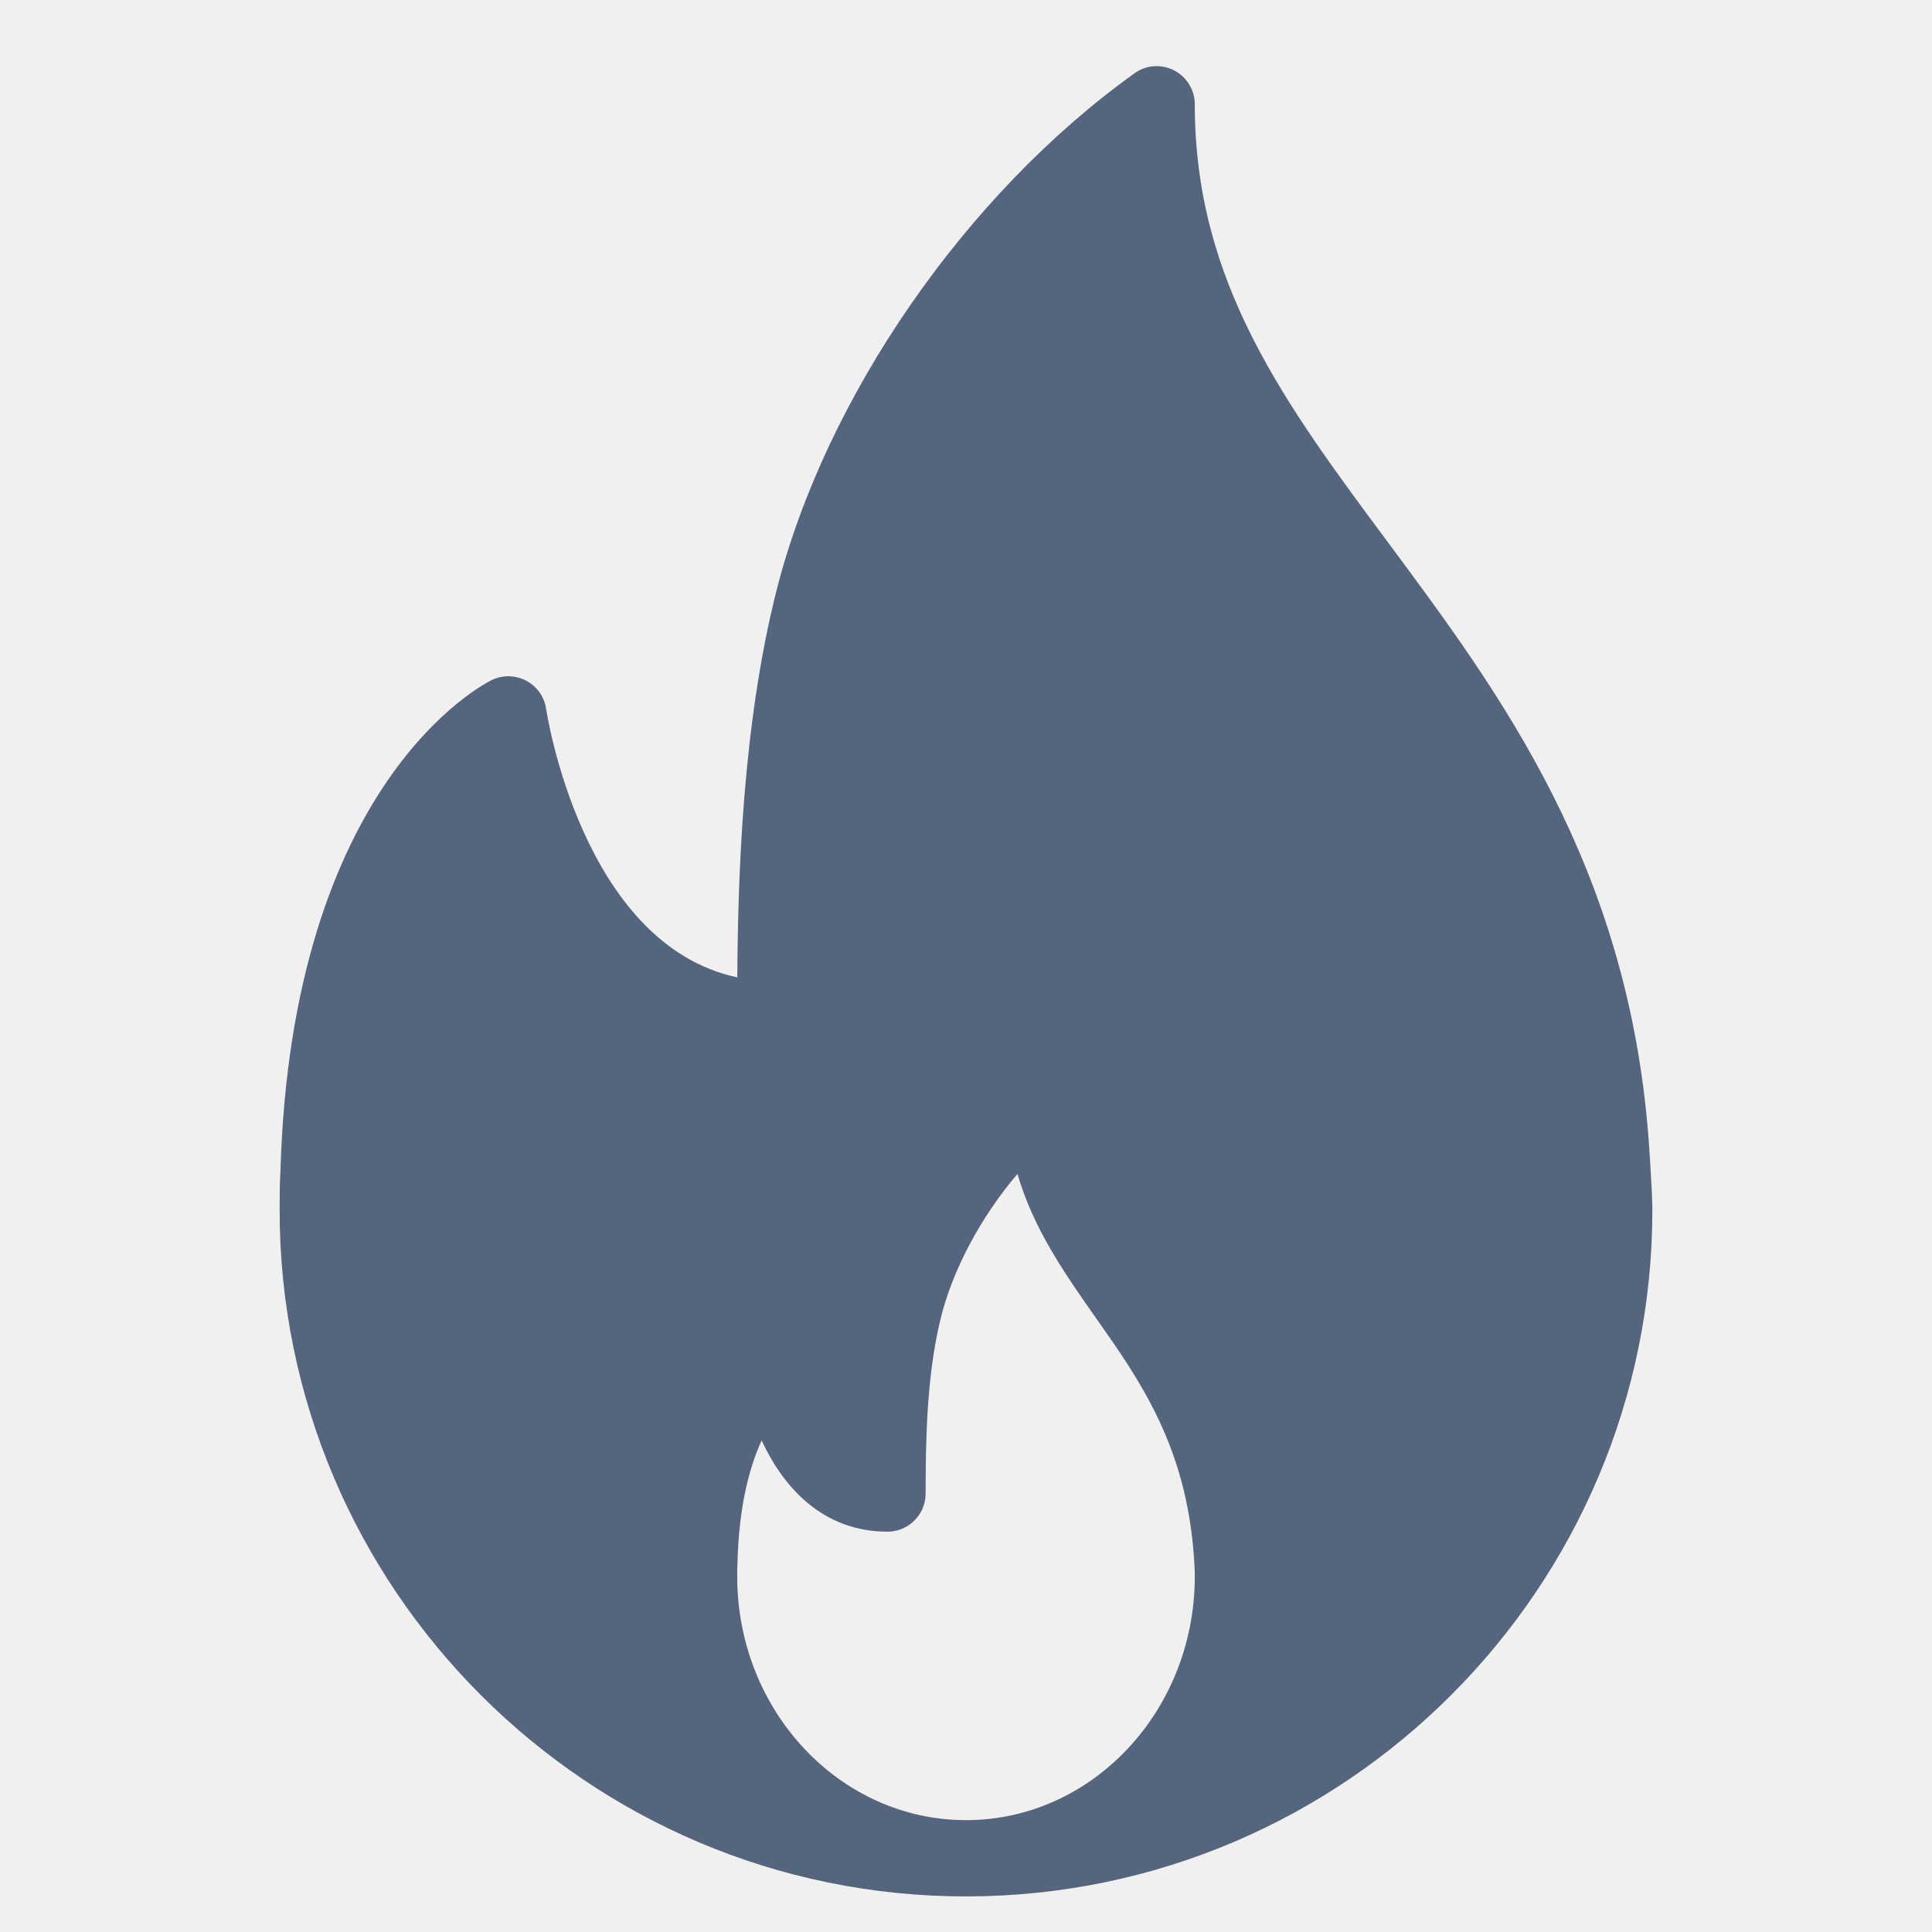
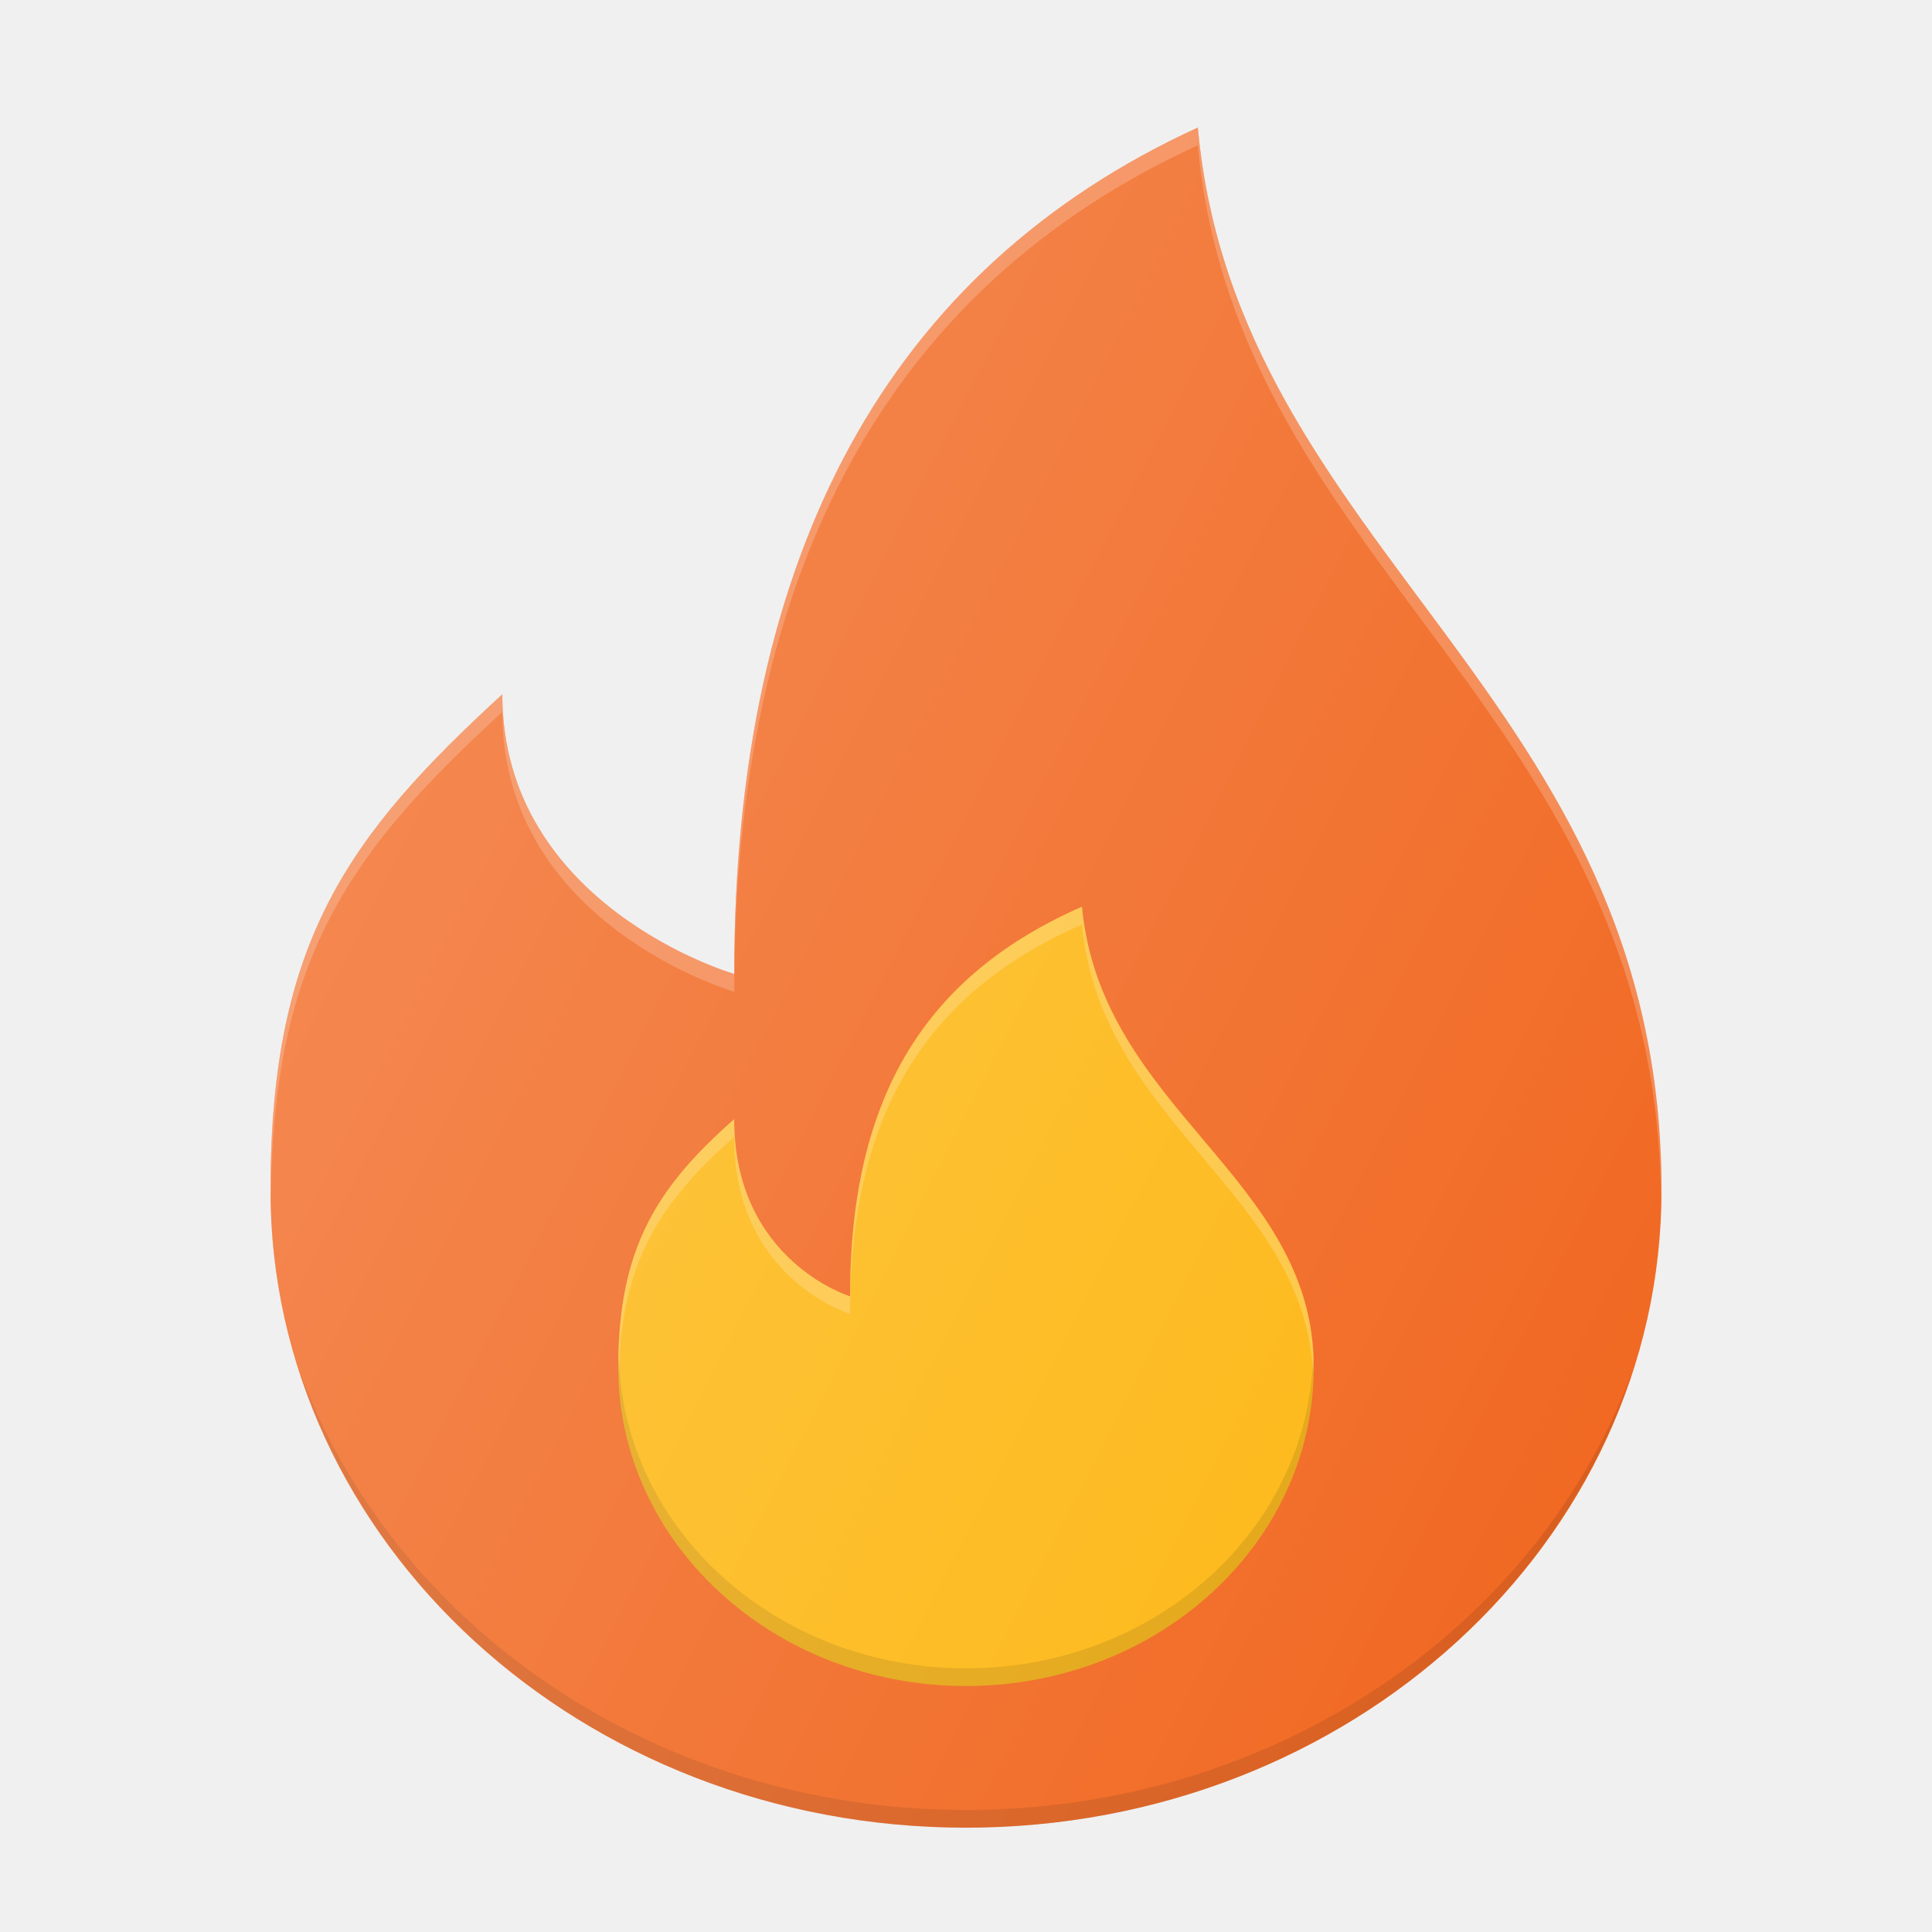
- <svg xmlns="http://www.w3.org/2000/svg" width="19" height="19" viewBox="0 0 19 19" fill="none">
-   <g clip-path="url(#clip0_206_3244)">
-     <path d="M16.212 11.189C16.005 8.505 14.755 6.822 13.653 5.338C12.632 3.964 11.75 2.777 11.75 1.026C11.75 0.885 11.671 0.757 11.546 0.692C11.421 0.628 11.271 0.638 11.157 0.721C9.501 1.906 8.119 3.903 7.636 5.809C7.301 7.135 7.257 8.627 7.251 9.612C5.721 9.285 5.375 6.998 5.371 6.973C5.354 6.854 5.282 6.751 5.176 6.695C5.07 6.639 4.944 6.635 4.836 6.688C4.756 6.727 2.868 7.687 2.758 11.517C2.75 11.645 2.75 11.773 2.75 11.9C2.75 15.622 5.778 18.65 9.5 18.65C9.505 18.65 9.511 18.651 9.515 18.65C9.516 18.65 9.518 18.65 9.52 18.65C13.232 18.639 16.25 15.615 16.25 11.9C16.25 11.713 16.212 11.189 16.212 11.189ZM9.5 17.9C8.259 17.9 7.25 16.825 7.25 15.503C7.25 15.458 7.25 15.413 7.253 15.357C7.268 14.8 7.374 14.419 7.49 14.166C7.707 14.633 8.096 15.063 8.728 15.063C8.935 15.063 9.103 14.895 9.103 14.688C9.103 14.154 9.114 13.538 9.247 12.982C9.365 12.489 9.648 11.965 10.006 11.545C10.165 12.09 10.476 12.532 10.779 12.963C11.213 13.58 11.662 14.217 11.741 15.304C11.745 15.369 11.75 15.434 11.75 15.503C11.75 16.825 10.741 17.9 9.5 17.9Z" fill="#55657E" />
-   </g>
+ <svg xmlns="http://www.w3.org/2000/svg" width="25" height="25" viewBox="0 0 25 25" fill="none">
+   <path d="M9.501 12.603C9.5 7.15 11.5 3.484 15.5 1.65C16 7.15 21.5 8.984 21.5 15.4C21.5 19.957 17.471 23.65 12.5 23.65C7.529 23.65 3.5 19.957 3.5 15.4C3.5 12.192 4.5 10.817 6.5 8.984C6.5 11.734 9.501 12.603 9.501 12.603Z" fill="#F16923" />
+   <path opacity="0.1" d="M12.5 23.421C8.474 23.421 5.065 21.024 3.862 17.703C4.95 21.138 8.402 23.651 12.5 23.651C16.598 23.651 20.05 21.138 21.138 17.703C19.936 21.024 16.526 23.421 12.5 23.421Z" fill="#010101" />
+   <path d="M17 17.692C17 19.97 14.985 21.817 12.5 21.817C10.015 21.817 8 19.97 8 17.692C8 16.154 8.5 15.362 9.5 14.483C9.5 16.317 11 16.775 11 16.775C10.999 14.162 12 12.612 14 11.733C14.25 14.369 17 15.228 17 17.692Z" fill="#FDB816" />
+   <path opacity="0.2" d="M11 17.004C10.999 14.391 12 12.841 14 11.963C14.245 14.546 16.886 15.427 16.99 17.781C16.991 17.75 17 17.722 17 17.692C17 15.228 14.25 14.369 14 11.733C12 12.612 10.999 14.162 11 16.775C11 16.775 9.5 16.317 9.5 14.483C8.5 15.362 8 16.154 8 17.692C8 17.714 8.007 17.734 8.007 17.756C8.044 16.33 8.538 15.558 9.5 14.713C9.5 16.546 11 17.004 11 17.004Z" fill="white" />
+   <path opacity="0.1" d="M12.5 21.588C10.039 21.588 8.046 19.775 8.007 17.527C8.006 17.584 8 17.634 8 17.692C8 19.97 10.015 21.817 12.5 21.817C14.985 21.817 17 19.97 17 17.692C17 17.643 16.992 17.599 16.99 17.552C16.937 19.788 14.952 21.588 12.5 21.588Z" fill="#010101" />
+   <path opacity="0.2" d="M9.501 12.833C9.5 7.38 11.5 3.713 15.5 1.88C15.997 7.345 21.425 9.194 21.494 15.514C21.494 15.476 21.5 15.439 21.5 15.4C21.5 8.984 16 7.15 15.5 1.65C11.5 3.484 9.5 7.15 9.501 12.603C9.501 12.603 6.5 11.734 6.5 8.984C4.5 10.817 3.5 12.192 3.5 15.4C3.5 15.434 3.505 15.466 3.505 15.499C3.534 12.389 4.529 11.02 6.5 9.213C6.5 11.963 9.501 12.833 9.501 12.833Z" fill="white" />
+   <path d="M9.501 12.603C9.5 7.15 11.5 3.484 15.5 1.65C16 7.15 21.5 8.984 21.5 15.4C21.5 19.957 17.471 23.65 12.5 23.65C7.529 23.65 3.5 19.957 3.5 15.4C3.5 12.192 4.5 10.817 6.5 8.984C6.5 11.734 9.501 12.603 9.501 12.603Z" fill="url(#paint0_linear_665_1533)" />
  <defs>
-     <clipPath id="clip0_206_3244">
-       <rect width="18" height="18" fill="white" transform="translate(0.5 0.650391)" />
-     </clipPath>
+     <linearGradient id="paint0_linear_665_1533" x1="5.406" y1="9.404" x2="21.355" y2="17.518" gradientUnits="userSpaceOnUse">
+       <stop stop-color="white" stop-opacity="0.2" />
+       <stop offset="1" stop-color="white" stop-opacity="0" />
+     </linearGradient>
  </defs>
</svg>
